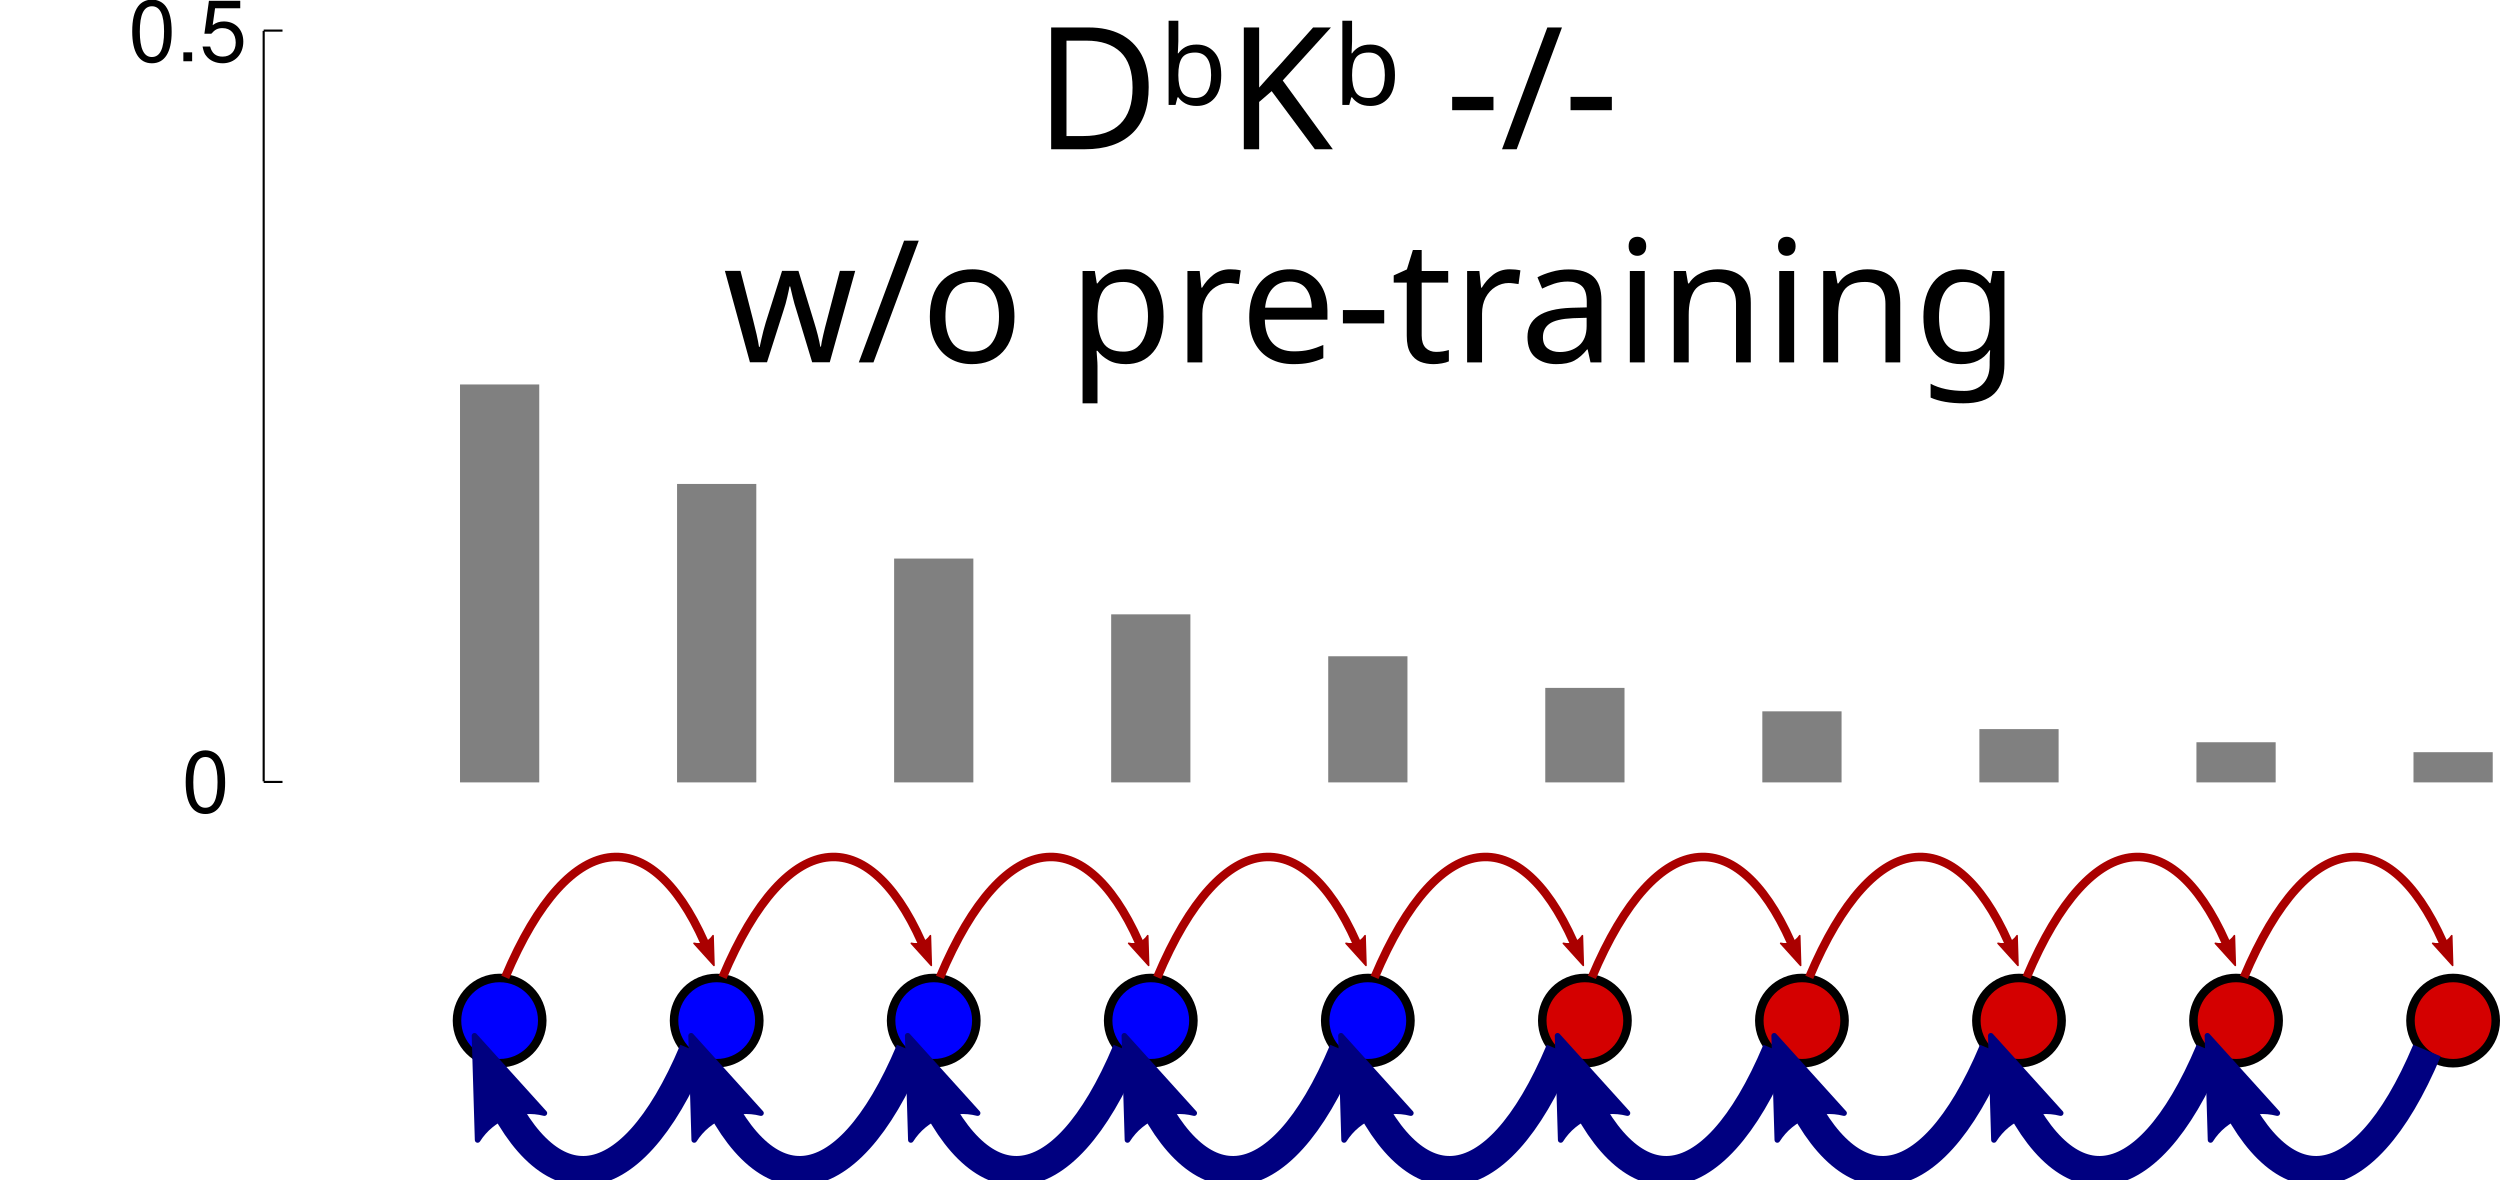
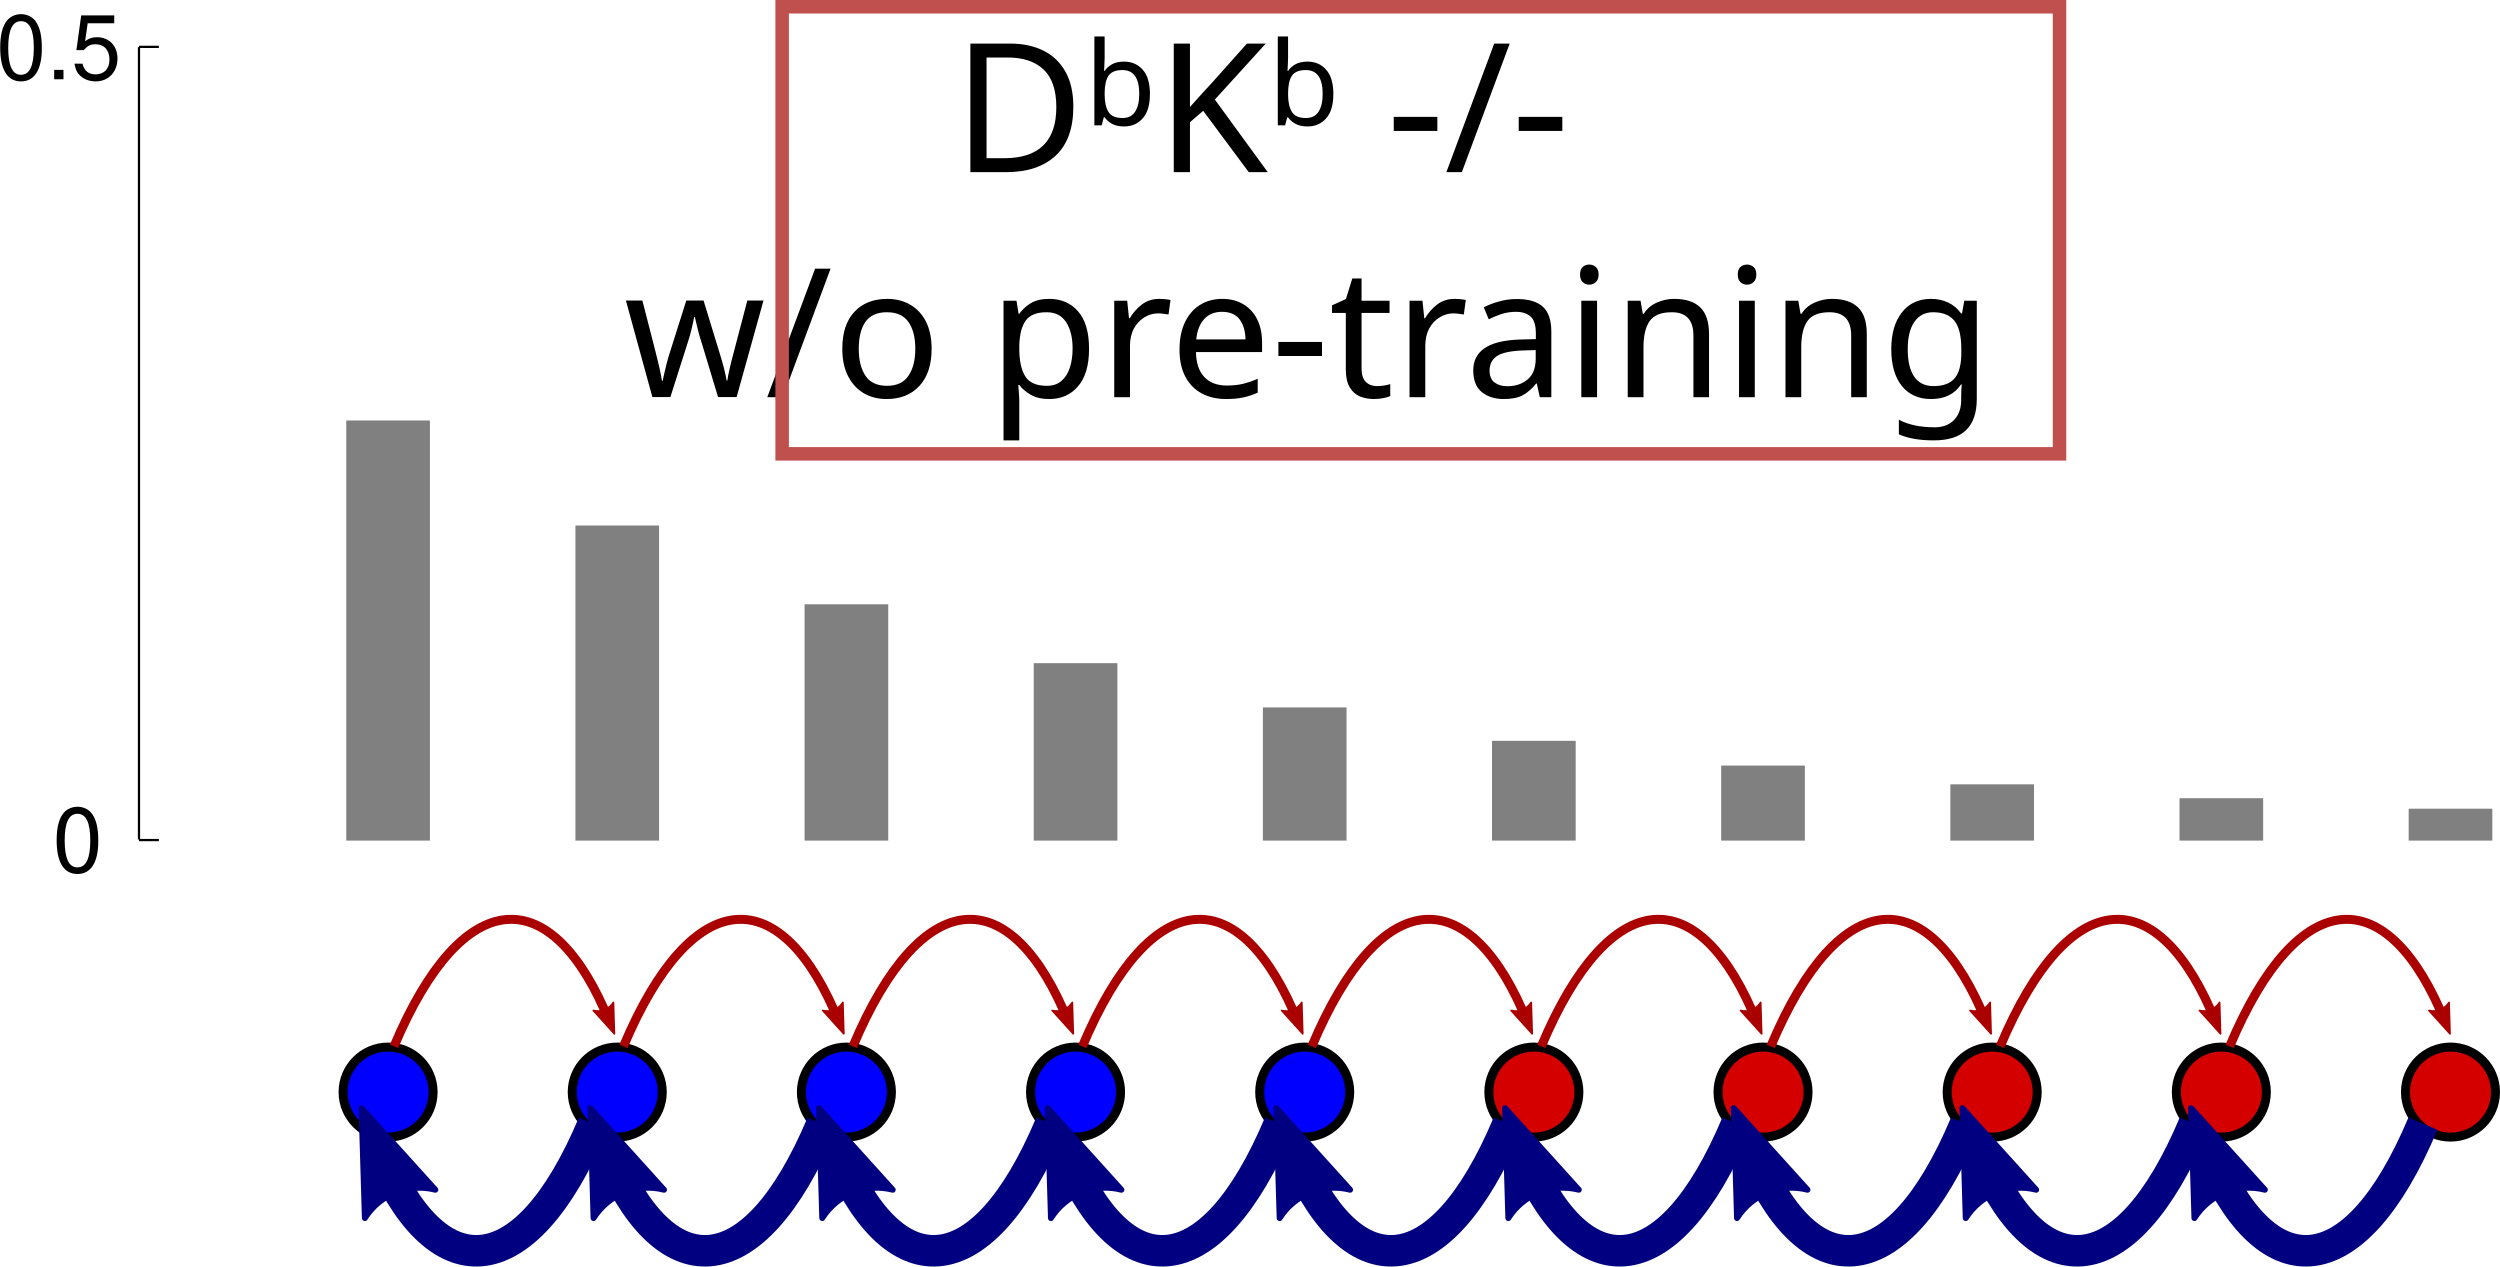
- <svg xmlns="http://www.w3.org/2000/svg" width="293.184" height="138.319" id="svg2" version="1.1">
+ <svg xmlns="http://www.w3.org/2000/svg" width="277.7" height="140.688" id="svg2" version="1.1">
  <defs id="defs4">
    <marker orient="auto" refY="0" refX="0" id="Arrow2Send" style="overflow:visible">
      <path id="path4544" style="font-size:12px;fill-rule:evenodd;stroke-width:0.625;stroke-linejoin:round" d="M 8.719,4.034 -2.207,0.016 8.719,-4.002 c -1.745,2.372 -1.735,5.617 -6e-7,8.035 z" transform="matrix(-0.3,0,0,-0.3,0.69,0)" />
    </marker>
    <marker orient="auto" refY="0" refX="0" id="Arrow2Sstart" style="overflow:visible">
      <path id="path4541" style="font-size:12px;fill-rule:evenodd;stroke-width:0.625;stroke-linejoin:round" d="M 8.719,4.034 -2.207,0.016 8.719,-4.002 c -1.745,2.372 -1.735,5.617 -6e-7,8.035 z" transform="matrix(0.3,0,0,0.3,-0.69,0)" />
    </marker>
    <marker orient="auto" refY="0" refX="0" id="Arrow2Send-4" style="overflow:visible">
      <path id="path4544-5" style="font-size:12px;fill-rule:evenodd;stroke-width:0.625;stroke-linejoin:round" d="M 8.719,4.034 -2.207,0.016 8.719,-4.002 c -1.745,2.372 -1.735,5.617 -6e-7,8.035 z" transform="matrix(-0.3,0,0,-0.3,0.69,0)" />
    </marker>
    <marker orient="auto" refY="0" refX="0" id="Arrow2Send-3" style="overflow:visible">
      <path id="path4544-52" style="font-size:12px;fill-rule:evenodd;stroke-width:0.625;stroke-linejoin:round" d="M 8.719,4.034 -2.207,0.016 8.719,-4.002 c -1.745,2.372 -1.735,5.617 -6e-7,8.035 z" transform="matrix(-0.3,0,0,-0.3,0.69,0)" />
    </marker>
    <marker orient="auto" refY="0" refX="0" id="Arrow2Send-9" style="overflow:visible">
      <path id="path4544-4" style="font-size:12px;fill-rule:evenodd;stroke-width:0.625;stroke-linejoin:round" d="M 8.719,4.034 -2.207,0.016 8.719,-4.002 c -1.745,2.372 -1.735,5.617 -6e-7,8.035 z" transform="matrix(-0.3,0,0,-0.3,0.69,0)" />
    </marker>
    <marker orient="auto" refY="0" refX="0" id="Arrow2Send-0" style="overflow:visible">
      <path id="path4544-59" style="font-size:12px;fill-rule:evenodd;stroke-width:0.625;stroke-linejoin:round" d="M 8.719,4.034 -2.207,0.016 8.719,-4.002 c -1.745,2.372 -1.735,5.617 -6e-7,8.035 z" transform="matrix(-0.3,0,0,-0.3,0.69,0)" />
    </marker>
    <marker orient="auto" refY="0" refX="0" id="Arrow2Send-6" style="overflow:visible">
      <path id="path4544-594" style="font-size:12px;fill-rule:evenodd;stroke-width:0.625;stroke-linejoin:round" d="M 8.719,4.034 -2.207,0.016 8.719,-4.002 c -1.745,2.372 -1.735,5.617 -6e-7,8.035 z" transform="matrix(-0.3,0,0,-0.3,0.69,0)" />
    </marker>
    <marker orient="auto" refY="0" refX="0" id="Arrow2Send-43" style="overflow:visible">
      <path id="path4544-54" style="font-size:12px;fill-rule:evenodd;stroke-width:0.625;stroke-linejoin:round" d="M 8.719,4.034 -2.207,0.016 8.719,-4.002 c -1.745,2.372 -1.735,5.617 -6e-7,8.035 z" transform="matrix(-0.3,0,0,-0.3,0.69,0)" />
    </marker>
    <marker orient="auto" refY="0" refX="0" id="Arrow2Send-41" style="overflow:visible">
      <path id="path4544-6" style="font-size:12px;fill-rule:evenodd;stroke-width:0.625;stroke-linejoin:round" d="M 8.719,4.034 -2.207,0.016 8.719,-4.002 c -1.745,2.372 -1.735,5.617 -6e-7,8.035 z" transform="matrix(-0.3,0,0,-0.3,0.69,0)" />
    </marker>
    <marker orient="auto" refY="0" refX="0" id="Arrow2Send-1" style="overflow:visible">
      <path id="path4544-58" style="font-size:12px;fill-rule:evenodd;stroke-width:0.625;stroke-linejoin:round" d="M 8.719,4.034 -2.207,0.016 8.719,-4.002 c -1.745,2.372 -1.735,5.617 -6e-7,8.035 z" transform="matrix(-0.3,0,0,-0.3,0.69,0)" />
    </marker>
    <marker orient="auto" refY="0" refX="0" id="Arrow2Send-01" style="overflow:visible">
      <path id="path4544-40" style="font-size:12px;fill-rule:evenodd;stroke-width:0.625;stroke-linejoin:round" d="M 8.719,4.034 -2.207,0.016 8.719,-4.002 c -1.745,2.372 -1.735,5.617 -6e-7,8.035 z" transform="matrix(-0.3,0,0,-0.3,0.69,0)" />
    </marker>
    <marker orient="auto" refY="0" refX="0" id="Arrow2Send-91" style="overflow:visible">
      <path id="path4544-7" style="font-size:12px;fill-rule:evenodd;stroke-width:0.625;stroke-linejoin:round" d="M 8.719,4.034 -2.207,0.016 8.719,-4.002 c -1.745,2.372 -1.735,5.617 -6e-7,8.035 z" transform="matrix(-0.3,0,0,-0.3,0.69,0)" />
    </marker>
    <marker orient="auto" refY="0" refX="0" id="Arrow2Send-96" style="overflow:visible">
      <path id="path4544-8" style="font-size:12px;fill-rule:evenodd;stroke-width:0.625;stroke-linejoin:round" d="M 8.719,4.034 -2.207,0.016 8.719,-4.002 c -1.745,2.372 -1.735,5.617 -6e-7,8.035 z" transform="matrix(-0.3,0,0,-0.3,0.69,0)" />
    </marker>
    <marker orient="auto" refY="0" refX="0" id="Arrow2Send-30" style="overflow:visible">
      <path id="path4544-2" style="font-size:12px;fill-rule:evenodd;stroke-width:0.625;stroke-linejoin:round" d="M 8.719,4.034 -2.207,0.016 8.719,-4.002 c -1.745,2.372 -1.735,5.617 -6e-7,8.035 z" transform="matrix(-0.3,0,0,-0.3,0.69,0)" />
    </marker>
    <marker orient="auto" refY="0" refX="0" id="Arrow2Send-92" style="overflow:visible">
      <path id="path4544-24" style="font-size:12px;fill-rule:evenodd;stroke-width:0.625;stroke-linejoin:round" d="M 8.719,4.034 -2.207,0.016 8.719,-4.002 c -1.745,2.372 -1.735,5.617 -6e-7,8.035 z" transform="matrix(-0.3,0,0,-0.3,0.69,0)" />
    </marker>
    <marker orient="auto" refY="0" refX="0" id="Arrow2Send-8" style="overflow:visible">
      <path id="path4544-72" style="font-size:12px;fill-rule:evenodd;stroke-width:0.625;stroke-linejoin:round" d="M 8.719,4.034 -2.207,0.016 8.719,-4.002 c -1.745,2.372 -1.735,5.617 -6e-7,8.035 z" transform="matrix(-0.3,0,0,-0.3,0.69,0)" />
    </marker>
    <marker orient="auto" refY="0" refX="0" id="Arrow2Send-34" style="overflow:visible">
      <path id="path4544-3" style="font-size:12px;fill-rule:evenodd;stroke-width:0.625;stroke-linejoin:round" d="M 8.719,4.034 -2.207,0.016 8.719,-4.002 c -1.745,2.372 -1.735,5.617 -6e-7,8.035 z" transform="matrix(-0.3,0,0,-0.3,0.69,0)" />
    </marker>
    <marker orient="auto" refY="0" refX="0" id="Arrow2Send-32" style="overflow:visible">
      <path id="path4544-76" style="font-size:12px;fill-rule:evenodd;stroke-width:0.625;stroke-linejoin:round" d="M 8.719,4.034 -2.207,0.016 8.719,-4.002 c -1.745,2.372 -1.735,5.617 -6e-7,8.035 z" transform="matrix(-0.3,0,0,-0.3,0.69,0)" />
    </marker>
    <marker orient="auto" refY="0" refX="0" id="Arrow2Send-36" style="overflow:visible">
      <path id="path4544-9" style="font-size:12px;fill-rule:evenodd;stroke-width:0.625;stroke-linejoin:round" d="M 8.719,4.034 -2.207,0.016 8.719,-4.002 c -1.745,2.372 -1.735,5.617 -6e-7,8.035 z" transform="matrix(-0.3,0,0,-0.3,0.69,0)" />
    </marker>
    <marker orient="auto" refY="0" refX="0" id="Arrow2Send-33" style="overflow:visible">
      <path id="path4544-0" style="font-size:12px;fill-rule:evenodd;stroke-width:0.625;stroke-linejoin:round" d="M 8.719,4.034 -2.207,0.016 8.719,-4.002 c -1.745,2.372 -1.735,5.617 -6e-7,8.035 z" transform="matrix(-0.3,0,0,-0.3,0.69,0)" />
    </marker>
    <marker orient="auto" refY="0" refX="0" id="Arrow2SendM" style="overflow:visible">
      <path id="path3097" style="font-size:12px;fill:#aa0000;fill-rule:evenodd;stroke:#aa0000;stroke-width:0.625;stroke-linejoin:round" d="M 8.719,4.034 -2.207,0.016 8.719,-4.002 c -1.745,2.372 -1.735,5.617 -6e-7,8.035 z" transform="matrix(-0.3,0,0,-0.3,0.69,0)" />
    </marker>
    <marker orient="auto" refY="0" refX="0" id="Arrow2Sendg" style="overflow:visible">
      <path id="path3100" style="font-size:12px;fill:#aa0000;fill-rule:evenodd;stroke:#aa0000;stroke-width:0.625;stroke-linejoin:round" d="M 8.719,4.034 -2.207,0.016 8.719,-4.002 c -1.745,2.372 -1.735,5.617 -6e-7,8.035 z" transform="matrix(-0.3,0,0,-0.3,0.69,0)" />
    </marker>
    <marker orient="auto" refY="0" refX="0" id="Arrow2Send3" style="overflow:visible">
      <path id="path3103" style="font-size:12px;fill:#aa0000;fill-rule:evenodd;stroke:#aa0000;stroke-width:0.625;stroke-linejoin:round" d="M 8.719,4.034 -2.207,0.016 8.719,-4.002 c -1.745,2.372 -1.735,5.617 -6e-7,8.035 z" transform="matrix(-0.3,0,0,-0.3,0.69,0)" />
    </marker>
    <marker orient="auto" refY="0" refX="0" id="Arrow2Sends" style="overflow:visible">
      <path id="path3106" style="font-size:12px;fill:#aa0000;fill-rule:evenodd;stroke:#aa0000;stroke-width:0.625;stroke-linejoin:round" d="M 8.719,4.034 -2.207,0.016 8.719,-4.002 c -1.745,2.372 -1.735,5.617 -6e-7,8.035 z" transform="matrix(-0.3,0,0,-0.3,0.69,0)" />
    </marker>
    <marker orient="auto" refY="0" refX="0" id="Arrow2Sendz" style="overflow:visible">
      <path id="path3109" style="font-size:12px;fill:#aa0000;fill-rule:evenodd;stroke:#aa0000;stroke-width:0.625;stroke-linejoin:round" d="M 8.719,4.034 -2.207,0.016 8.719,-4.002 c -1.745,2.372 -1.735,5.617 -6e-7,8.035 z" transform="matrix(-0.3,0,0,-0.3,0.69,0)" />
    </marker>
    <marker orient="auto" refY="0" refX="0" id="Arrow2SendI" style="overflow:visible">
      <path id="path3112" style="font-size:12px;fill:#aa0000;fill-rule:evenodd;stroke:#aa0000;stroke-width:0.625;stroke-linejoin:round" d="M 8.719,4.034 -2.207,0.016 8.719,-4.002 c -1.745,2.372 -1.735,5.617 -6e-7,8.035 z" transform="matrix(-0.3,0,0,-0.3,0.69,0)" />
    </marker>
    <marker orient="auto" refY="0" refX="0" id="Arrow2Send7" style="overflow:visible">
      <path id="path3115" style="font-size:12px;fill:#aa0000;fill-rule:evenodd;stroke:#aa0000;stroke-width:0.625;stroke-linejoin:round" d="M 8.719,4.034 -2.207,0.016 8.719,-4.002 c -1.745,2.372 -1.735,5.617 -6e-7,8.035 z" transform="matrix(-0.3,0,0,-0.3,0.69,0)" />
    </marker>
    <marker orient="auto" refY="0" refX="0" id="Arrow2SendG" style="overflow:visible">
      <path id="path3118" style="font-size:12px;fill:#aa0000;fill-rule:evenodd;stroke:#aa0000;stroke-width:0.625;stroke-linejoin:round" d="M 8.719,4.034 -2.207,0.016 8.719,-4.002 c -1.745,2.372 -1.735,5.617 -6e-7,8.035 z" transform="matrix(-0.3,0,0,-0.3,0.69,0)" />
    </marker>
    <marker orient="auto" refY="0" refX="0" id="Arrow2SendJ" style="overflow:visible">
      <path id="path3121" style="font-size:12px;fill:#aa0000;fill-rule:evenodd;stroke:#aa0000;stroke-width:0.625;stroke-linejoin:round" d="M 8.719,4.034 -2.207,0.016 8.719,-4.002 c -1.745,2.372 -1.735,5.617 -6e-7,8.035 z" transform="matrix(-0.3,0,0,-0.3,0.69,0)" />
    </marker>
    <marker orient="auto" refY="0" refX="0" id="Arrow2Sendzk" style="overflow:visible">
      <path id="path3315" style="font-size:12px;fill:#000080;fill-rule:evenodd;stroke:#000080;stroke-width:0.625;stroke-linejoin:round" d="M 8.719,4.034 -2.207,0.016 8.719,-4.002 c -1.745,2.372 -1.735,5.617 -6e-7,8.035 z" transform="matrix(-0.3,0,0,-0.3,0.69,0)" />
    </marker>
    <marker orient="auto" refY="0" refX="0" id="Arrow2SendD" style="overflow:visible">
      <path id="path3318" style="font-size:12px;fill:#000080;fill-rule:evenodd;stroke:#000080;stroke-width:0.625;stroke-linejoin:round" d="M 8.719,4.034 -2.207,0.016 8.719,-4.002 c -1.745,2.372 -1.735,5.617 -6e-7,8.035 z" transform="matrix(-0.3,0,0,-0.3,0.69,0)" />
    </marker>
    <marker orient="auto" refY="0" refX="0" id="Arrow2SendO" style="overflow:visible">
      <path id="path3321" style="font-size:12px;fill:#000080;fill-rule:evenodd;stroke:#000080;stroke-width:0.625;stroke-linejoin:round" d="M 8.719,4.034 -2.207,0.016 8.719,-4.002 c -1.745,2.372 -1.735,5.617 -6e-7,8.035 z" transform="matrix(-0.3,0,0,-0.3,0.69,0)" />
    </marker>
    <marker orient="auto" refY="0" refX="0" id="Arrow2Sendu" style="overflow:visible">
      <path id="path3324" style="font-size:12px;fill:#000080;fill-rule:evenodd;stroke:#000080;stroke-width:0.625;stroke-linejoin:round" d="M 8.719,4.034 -2.207,0.016 8.719,-4.002 c -1.745,2.372 -1.735,5.617 -6e-7,8.035 z" transform="matrix(-0.3,0,0,-0.3,0.69,0)" />
    </marker>
    <marker orient="auto" refY="0" refX="0" id="Arrow2Sendd" style="overflow:visible">
      <path id="path3327" style="font-size:12px;fill:#000080;fill-rule:evenodd;stroke:#000080;stroke-width:0.625;stroke-linejoin:round" d="M 8.719,4.034 -2.207,0.016 8.719,-4.002 c -1.745,2.372 -1.735,5.617 -6e-7,8.035 z" transform="matrix(-0.3,0,0,-0.3,0.69,0)" />
    </marker>
    <marker orient="auto" refY="0" refX="0" id="Arrow2Send9" style="overflow:visible">
      <path id="path3330" style="font-size:12px;fill:#000080;fill-rule:evenodd;stroke:#000080;stroke-width:0.625;stroke-linejoin:round" d="M 8.719,4.034 -2.207,0.016 8.719,-4.002 c -1.745,2.372 -1.735,5.617 -6e-7,8.035 z" transform="matrix(-0.3,0,0,-0.3,0.69,0)" />
    </marker>
    <marker orient="auto" refY="0" refX="0" id="Arrow2SendI1" style="overflow:visible">
      <path id="path3333" style="font-size:12px;fill:#000080;fill-rule:evenodd;stroke:#000080;stroke-width:0.625;stroke-linejoin:round" d="M 8.719,4.034 -2.207,0.016 8.719,-4.002 c -1.745,2.372 -1.735,5.617 -6e-7,8.035 z" transform="matrix(-0.3,0,0,-0.3,0.69,0)" />
    </marker>
    <marker orient="auto" refY="0" refX="0" id="Arrow2Senda" style="overflow:visible">
      <path id="path3336" style="font-size:12px;fill:#000080;fill-rule:evenodd;stroke:#000080;stroke-width:0.625;stroke-linejoin:round" d="M 8.719,4.034 -2.207,0.016 8.719,-4.002 c -1.745,2.372 -1.735,5.617 -6e-7,8.035 z" transform="matrix(-0.3,0,0,-0.3,0.69,0)" />
    </marker>
    <marker orient="auto" refY="0" refX="0" id="Arrow2SendaN" style="overflow:visible">
      <path id="path3339" style="font-size:12px;fill:#000080;fill-rule:evenodd;stroke:#000080;stroke-width:0.625;stroke-linejoin:round" d="M 8.719,4.034 -2.207,0.016 8.719,-4.002 c -1.745,2.372 -1.735,5.617 -6e-7,8.035 z" transform="matrix(-0.3,0,0,-0.3,0.69,0)" />
    </marker>
  </defs>
-   <g id="layer1" transform="translate(-84.00428,-321.2439)">
+   <g id="layer1" transform="translate(-99.48812,-319.6246)">
    <path transform="matrix(-1,0,0,1,556.6883,93.57143)" style="fill:#d40000;stroke:#000000;stroke-width:1;stroke-linecap:round;stroke-linejoin:round;stroke-miterlimit:4;stroke-dasharray:none;stroke-dashoffset:0" id="path2994-3-2-1" d="m 190,347.362 c 0,2.761 -2.239,5 -5,5 -2.761,0 -5,-2.239 -5,-5 0,-2.761 2.239,-5 5,-5 2.761,0 5,2.239 5,5 z" />
    <path transform="matrix(-1,0,0,1,531.2338,93.57143)" style="fill:#d40000;stroke:#000000;stroke-width:1;stroke-linecap:round;stroke-linejoin:round;stroke-miterlimit:4;stroke-dasharray:none;stroke-dashoffset:0" id="path2994-3-2-7" d="m 190,347.362 c 0,2.761 -2.239,5 -5,5 -2.761,0 -5,-2.239 -5,-5 0,-2.761 2.239,-5 5,-5 2.761,0 5,2.239 5,5 z" />
    <path transform="matrix(-1,0,0,1,480.3247,93.57143)" style="fill:#d40000;stroke:#000000;stroke-width:1;stroke-linecap:round;stroke-linejoin:round;stroke-miterlimit:4;stroke-dasharray:none;stroke-dashoffset:0" id="path2994-3-2-4" d="m 190,347.362 c 0,2.761 -2.239,5 -5,5 -2.761,0 -5,-2.239 -5,-5 0,-2.761 2.239,-5 5,-5 2.761,0 5,2.239 5,5 z" />
    <path transform="matrix(-1,0,0,1,505.7792,93.57143)" style="fill:#d40000;stroke:#000000;stroke-width:1;stroke-linecap:round;stroke-linejoin:round;stroke-miterlimit:4;stroke-dasharray:none;stroke-dashoffset:0" id="path2994-3-2-0" d="m 190,347.362 c 0,2.761 -2.239,5 -5,5 -2.761,0 -5,-2.239 -5,-5 0,-2.761 2.239,-5 5,-5 2.761,0 5,2.239 5,5 z" />
    <path transform="matrix(-1,0,0,1,454.8701,93.57143)" style="fill:#d40000;stroke:#000000;stroke-width:1;stroke-linecap:round;stroke-linejoin:round;stroke-miterlimit:4;stroke-dasharray:none;stroke-dashoffset:0" id="path2994-3-2-9" d="m 190,347.362 c 0,2.761 -2.239,5 -5,5 -2.761,0 -5,-2.239 -5,-5 0,-2.761 2.239,-5 5,-5 2.761,0 5,2.239 5,5 z" />
    <path transform="matrix(-1,0,0,1,327.5974,93.57143)" style="fill:#0000ff;stroke:#000000;stroke-width:1;stroke-linecap:round;stroke-linejoin:round;stroke-miterlimit:4;stroke-dasharray:none;stroke-dashoffset:0" id="path2994-4" d="m 190,347.362 c 0,2.761 -2.239,5 -5,5 -2.761,0 -5,-2.239 -5,-5 0,-2.761 2.239,-5 5,-5 2.761,0 5,2.239 5,5 z" />
    <path transform="matrix(-1,0,0,1,353.0519,93.57143)" style="fill:#0000ff;stroke:#000000;stroke-width:1;stroke-linecap:round;stroke-linejoin:round;stroke-miterlimit:4;stroke-dasharray:none;stroke-dashoffset:0" id="path2994-8" d="m 190,347.362 c 0,2.761 -2.239,5 -5,5 -2.761,0 -5,-2.239 -5,-5 0,-2.761 2.239,-5 5,-5 2.761,0 5,2.239 5,5 z" />
    <path transform="matrix(-1,0,0,1,378.5065,93.57143)" style="fill:#0000ff;stroke:#000000;stroke-width:1;stroke-linecap:round;stroke-linejoin:round;stroke-miterlimit:4;stroke-dasharray:none;stroke-dashoffset:0" id="path2994-82" d="m 190,347.362 c 0,2.761 -2.239,5 -5,5 -2.761,0 -5,-2.239 -5,-5 0,-2.761 2.239,-5 5,-5 2.761,0 5,2.239 5,5 z" />
    <path transform="matrix(-1,0,0,1,403.961,93.57143)" style="fill:#0000ff;stroke:#000000;stroke-width:1;stroke-linecap:round;stroke-linejoin:round;stroke-miterlimit:4;stroke-dasharray:none;stroke-dashoffset:0" id="path2994-45" d="m 190,347.362 c 0,2.761 -2.239,5 -5,5 -2.761,0 -5,-2.239 -5,-5 0,-2.761 2.239,-5 5,-5 2.761,0 5,2.239 5,5 z" />
    <path transform="matrix(-1,0,0,1,429.4156,93.57143)" style="fill:#0000ff;stroke:#000000;stroke-width:1;stroke-linecap:round;stroke-linejoin:round;stroke-miterlimit:4;stroke-dasharray:none;stroke-dashoffset:0" id="path2994-5" d="m 190,347.362 c 0,2.761 -2.239,5 -5,5 -2.761,0 -5,-2.239 -5,-5 0,-2.761 2.239,-5 5,-5 2.761,0 5,2.239 5,5 z" />
    <path style="fill:none;stroke:#aa0000;stroke-width:1;stroke-linecap:butt;stroke-linejoin:miter;stroke-miterlimit:4;stroke-opacity:1;stroke-dasharray:none;marker-end:url(#Arrow2Sendz)" d="m 143.256,435.86 c 7.696,-18.279 17.625,-18.423 23.968,-2.651" id="path5894-5" />
    <path style="fill:none;stroke:#aa0000;stroke-width:1;stroke-linecap:butt;stroke-linejoin:miter;stroke-miterlimit:4;stroke-opacity:1;stroke-dasharray:none;marker-end:url(#Arrow2Sends)" d="m 347.157,435.86 c 7.696,-18.279 17.625,-18.423 23.968,-2.651" id="path5894-5-4" />
    <path style="fill:none;stroke:#aa0000;stroke-width:1;stroke-linecap:butt;stroke-linejoin:miter;stroke-miterlimit:4;stroke-opacity:1;stroke-dasharray:none;marker-end:url(#Arrow2Sendg)" d="m 321.669,435.86 c 7.696,-18.279 17.625,-18.423 23.968,-2.651" id="path5894-5-9" />
    <path style="fill:none;stroke:#aa0000;stroke-width:1;stroke-linecap:butt;stroke-linejoin:miter;stroke-miterlimit:4;stroke-opacity:1;stroke-dasharray:none;marker-end:url(#Arrow2SendJ)" d="m 296.182,435.86 c 7.696,-18.279 17.625,-18.423 23.968,-2.651" id="path5894-5-93" />
    <path style="fill:none;stroke:#aa0000;stroke-width:1;stroke-linecap:butt;stroke-linejoin:miter;stroke-miterlimit:4;stroke-opacity:1;stroke-dasharray:none;marker-end:url(#Arrow2SendG)" d="m 270.694,435.86 c 7.696,-18.279 17.625,-18.423 23.968,-2.651" id="path5894-5-48" />
    <path style="fill:none;stroke:#aa0000;stroke-width:1;stroke-linecap:butt;stroke-linejoin:miter;stroke-miterlimit:4;stroke-opacity:1;stroke-dasharray:none;marker-end:url(#Arrow2SendM)" d="m 245.206,435.86 c 7.696,-18.279 17.625,-18.423 23.968,-2.651" id="path5894-5-8" />
    <path style="fill:none;stroke:#aa0000;stroke-width:1;stroke-linecap:butt;stroke-linejoin:miter;stroke-miterlimit:4;stroke-opacity:1;stroke-dasharray:none;marker-end:url(#Arrow2Send3)" d="m 219.719,435.86 c 7.696,-18.279 17.625,-18.423 23.968,-2.651" id="path5894-5-2" />
    <path style="fill:none;stroke:#aa0000;stroke-width:1;stroke-linecap:butt;stroke-linejoin:miter;stroke-miterlimit:4;stroke-opacity:1;stroke-dasharray:none;marker-end:url(#Arrow2SendI)" d="m 194.231,435.86 c 7.696,-18.279 17.625,-18.423 23.968,-2.651" id="path5894-5-98" />
    <path style="fill:none;stroke:#aa0000;stroke-width:1;stroke-linecap:butt;stroke-linejoin:miter;stroke-miterlimit:4;stroke-opacity:1;stroke-dasharray:none;marker-end:url(#Arrow2Send7)" d="m 168.743,435.86 c 7.696,-18.279 17.625,-18.423 23.968,-2.651" id="path5894-5-49" />
    <path style="fill:none;stroke:#000080;stroke-width:3.5;stroke-linecap:butt;stroke-linejoin:miter;stroke-miterlimit:4;stroke-opacity:1;stroke-dasharray:none;stroke-dashoffset:0;marker-end:url(#Arrow2SendD)" d="m 165.399,444.446 c -7.696,18.279 -17.625,18.423 -23.968,2.651" id="path5894-5-1" />
    <path style="fill:none;stroke:#000080;stroke-width:3.5;stroke-linecap:butt;stroke-linejoin:miter;stroke-miterlimit:4;stroke-opacity:1;stroke-dasharray:none;stroke-dashoffset:0;marker-end:url(#Arrow2Senda)" d="m 368.626,444.446 c -7.696,18.279 -17.625,18.423 -23.968,2.651" id="path5894-5-1-1" />
    <path style="fill:none;stroke:#000080;stroke-width:3.5;stroke-linecap:butt;stroke-linejoin:miter;stroke-miterlimit:4;stroke-opacity:1;stroke-dasharray:none;stroke-dashoffset:0;marker-end:url(#Arrow2Sendd)" d="m 343.223,444.446 c -7.696,18.279 -17.625,18.423 -23.968,2.651" id="path5894-5-1-19" />
    <path style="fill:none;stroke:#000080;stroke-width:3.5;stroke-linecap:butt;stroke-linejoin:miter;stroke-miterlimit:4;stroke-opacity:1;stroke-dasharray:none;stroke-dashoffset:0;marker-end:url(#Arrow2SendI1)" d="m 317.819,444.446 c -7.696,18.279 -17.625,18.423 -23.968,2.651" id="path5894-5-1-0" />
    <path style="fill:none;stroke:#000080;stroke-width:3.5;stroke-linecap:butt;stroke-linejoin:miter;stroke-miterlimit:4;stroke-opacity:1;stroke-dasharray:none;stroke-dashoffset:0;marker-end:url(#Arrow2SendO)" d="m 292.416,444.446 c -7.696,18.279 -17.625,18.423 -23.968,2.651" id="path5894-5-1-8" />
    <path style="fill:none;stroke:#000080;stroke-width:3.5;stroke-linecap:butt;stroke-linejoin:miter;stroke-miterlimit:4;stroke-opacity:1;stroke-dasharray:none;stroke-dashoffset:0;marker-end:url(#Arrow2Sendu)" d="m 267.013,444.446 c -7.696,18.279 -17.625,18.423 -23.968,2.651" id="path5894-5-1-9" />
    <path style="fill:none;stroke:#000080;stroke-width:3.5;stroke-linecap:butt;stroke-linejoin:miter;stroke-miterlimit:4;stroke-opacity:1;stroke-dasharray:none;stroke-dashoffset:0;marker-end:url(#Arrow2Sendzk)" d="m 241.609,444.446 c -7.696,18.279 -17.625,18.423 -23.968,2.651" id="path5894-5-1-95" />
    <path style="fill:none;stroke:#000080;stroke-width:3.5;stroke-linecap:butt;stroke-linejoin:miter;stroke-miterlimit:4;stroke-opacity:1;stroke-dasharray:none;stroke-dashoffset:0;marker-end:url(#Arrow2Send9)" d="m 216.206,444.446 c -7.696,18.279 -17.625,18.423 -23.968,2.651" id="path5894-5-1-191" />
    <path style="fill:none;stroke:#000080;stroke-width:3.5;stroke-linecap:butt;stroke-linejoin:miter;stroke-miterlimit:4;stroke-opacity:1;stroke-dasharray:none;stroke-dashoffset:0;marker-end:url(#Arrow2SendaN)" d="m 190.802,444.446 c -7.696,18.279 -17.625,18.423 -23.968,2.651" id="path5894-5-1-15" />
    <g transform="matrix(1,0,0,-1,96.84421,425.3064)" id="g144">
      <text id="text146" transform="matrix(1,0,0,-1,8.5,8.8332)">
        <tspan id="tspan148" y="0" x="0" style="font-size:10px;font-variant:normal;font-weight:normal;writing-mode:lr-tb;fill:#000000;fill-opacity:1;fill-rule:nonzero;stroke:none;font-family:Helvetica;-inkscape-font-specification:Helvetica">0</tspan>
      </text>
    </g>
    <path id="path150" style="fill:none;stroke:#000000;stroke-width:0.25;stroke-linecap:butt;stroke-linejoin:round;stroke-miterlimit:10;stroke-opacity:1;stroke-dasharray:none" d="m 114.927,324.832 2.208,0" />
    <g transform="matrix(1,0,0,-1,98.90628,513.3483)" id="g154">
      <text id="text156" transform="matrix(1,0,0,-1,0.166797,184.917)">
        <tspan id="tspan158" y="0" x="0 5.56 8.34" style="font-size:10px;font-variant:normal;font-weight:normal;writing-mode:lr-tb;fill:#000000;fill-opacity:1;fill-rule:nonzero;stroke:none;font-family:Helvetica;-inkscape-font-specification:Helvetica">0.5</tspan>
      </text>
    </g>
    <path id="path176" style="fill:none;stroke:#000000;stroke-width:0.25;stroke-linecap:butt;stroke-linejoin:round;stroke-miterlimit:10;stroke-opacity:1;stroke-dasharray:none" d="m 114.927,412.873 0,-88.012" />
    <path id="path150-1" style="fill:none;stroke:#000000;stroke-width:0.25;stroke-linecap:butt;stroke-linejoin:round;stroke-miterlimit:10;stroke-opacity:1;stroke-dasharray:none" d="m 114.927,412.941 2.208,0" />
    <g id="g3107">
      <path d="m 137.952,412.998 9.292,0 0,-46.667 -9.292,0 0,46.667 z" style="fill:#808080;fill-opacity:1;fill-rule:evenodd;stroke:none" id="path186" />
      <path d="m 163.406,412.998 9.292,0 0,-35 -9.292,0 0,35 z" style="fill:#808080;fill-opacity:1;fill-rule:evenodd;stroke:none" id="path190" />
      <path d="m 188.861,412.998 9.292,0 0,-26.25 -9.292,0 0,26.25 z" style="fill:#808080;fill-opacity:1;fill-rule:evenodd;stroke:none" id="path194" />
      <path d="m 214.315,412.998 9.292,0 0,-19.708 -9.292,0 0,19.708 z" style="fill:#808080;fill-opacity:1;fill-rule:evenodd;stroke:none" id="path198" />
      <path d="m 239.77,412.998 9.292,0 0,-14.792 -9.292,0 0,14.792 z" style="fill:#808080;fill-opacity:1;fill-rule:evenodd;stroke:none" id="path202" />
      <path d="m 265.224,412.998 9.292,0 0,-11.083 -9.292,0 0,11.083 z" style="fill:#808080;fill-opacity:1;fill-rule:evenodd;stroke:none" id="path206" />
      <path d="m 290.679,412.998 9.292,0 0,-8.333 -9.292,0 0,8.333 z" style="fill:#808080;fill-opacity:1;fill-rule:evenodd;stroke:none" id="path210" />
      <path d="m 316.133,412.998 9.292,0 0,-6.25 -9.292,0 0,6.25 z" style="fill:#808080;fill-opacity:1;fill-rule:evenodd;stroke:none" id="path214" />
      <path d="m 341.588,412.998 9.292,0 0,-4.708 -9.292,0 0,4.708 z" style="fill:#808080;fill-opacity:1;fill-rule:evenodd;stroke:none" id="path218" />
      <path d="m 367.043,412.998 9.292,0 0,-3.542 -9.292,0 0,3.542 z" style="fill:#808080;fill-opacity:1;fill-rule:evenodd;stroke:none" id="path222" />
    </g>
    <text xml:space="preserve" style="font-size:20px;font-style:normal;font-weight:normal;text-align:center;line-height:125%;letter-spacing:0px;word-spacing:0px;text-anchor:middle;fill:#000000;fill-opacity:1;stroke:none;font-family:Sans" x="257.787" y="338.747" id="text2993-8">
      <tspan id="tspan2995-2" x="257.787" y="338.747">D<tspan id="tspan3069" style="font-size:65.001%;baseline-shift:super">b</tspan>K<tspan id="tspan3071" style="font-size:65.001%;baseline-shift:super">b</tspan> -/-</tspan>
      <tspan x="257.787" y="363.747" id="tspan2997-4">w/o pre-training</tspan>
    </text>
+     <rect style="fill:none;stroke:#c0504d;stroke-width:1.5;stroke-linecap:butt;stroke-miterlimit:4;stroke-opacity:1;stroke-dasharray:none;stroke-dashoffset:0" id="rect3113" width="141.891" height="49.662" x="102.364" y="-0.869" transform="translate(84.00428,321.2439)" />
  </g>
</svg>
